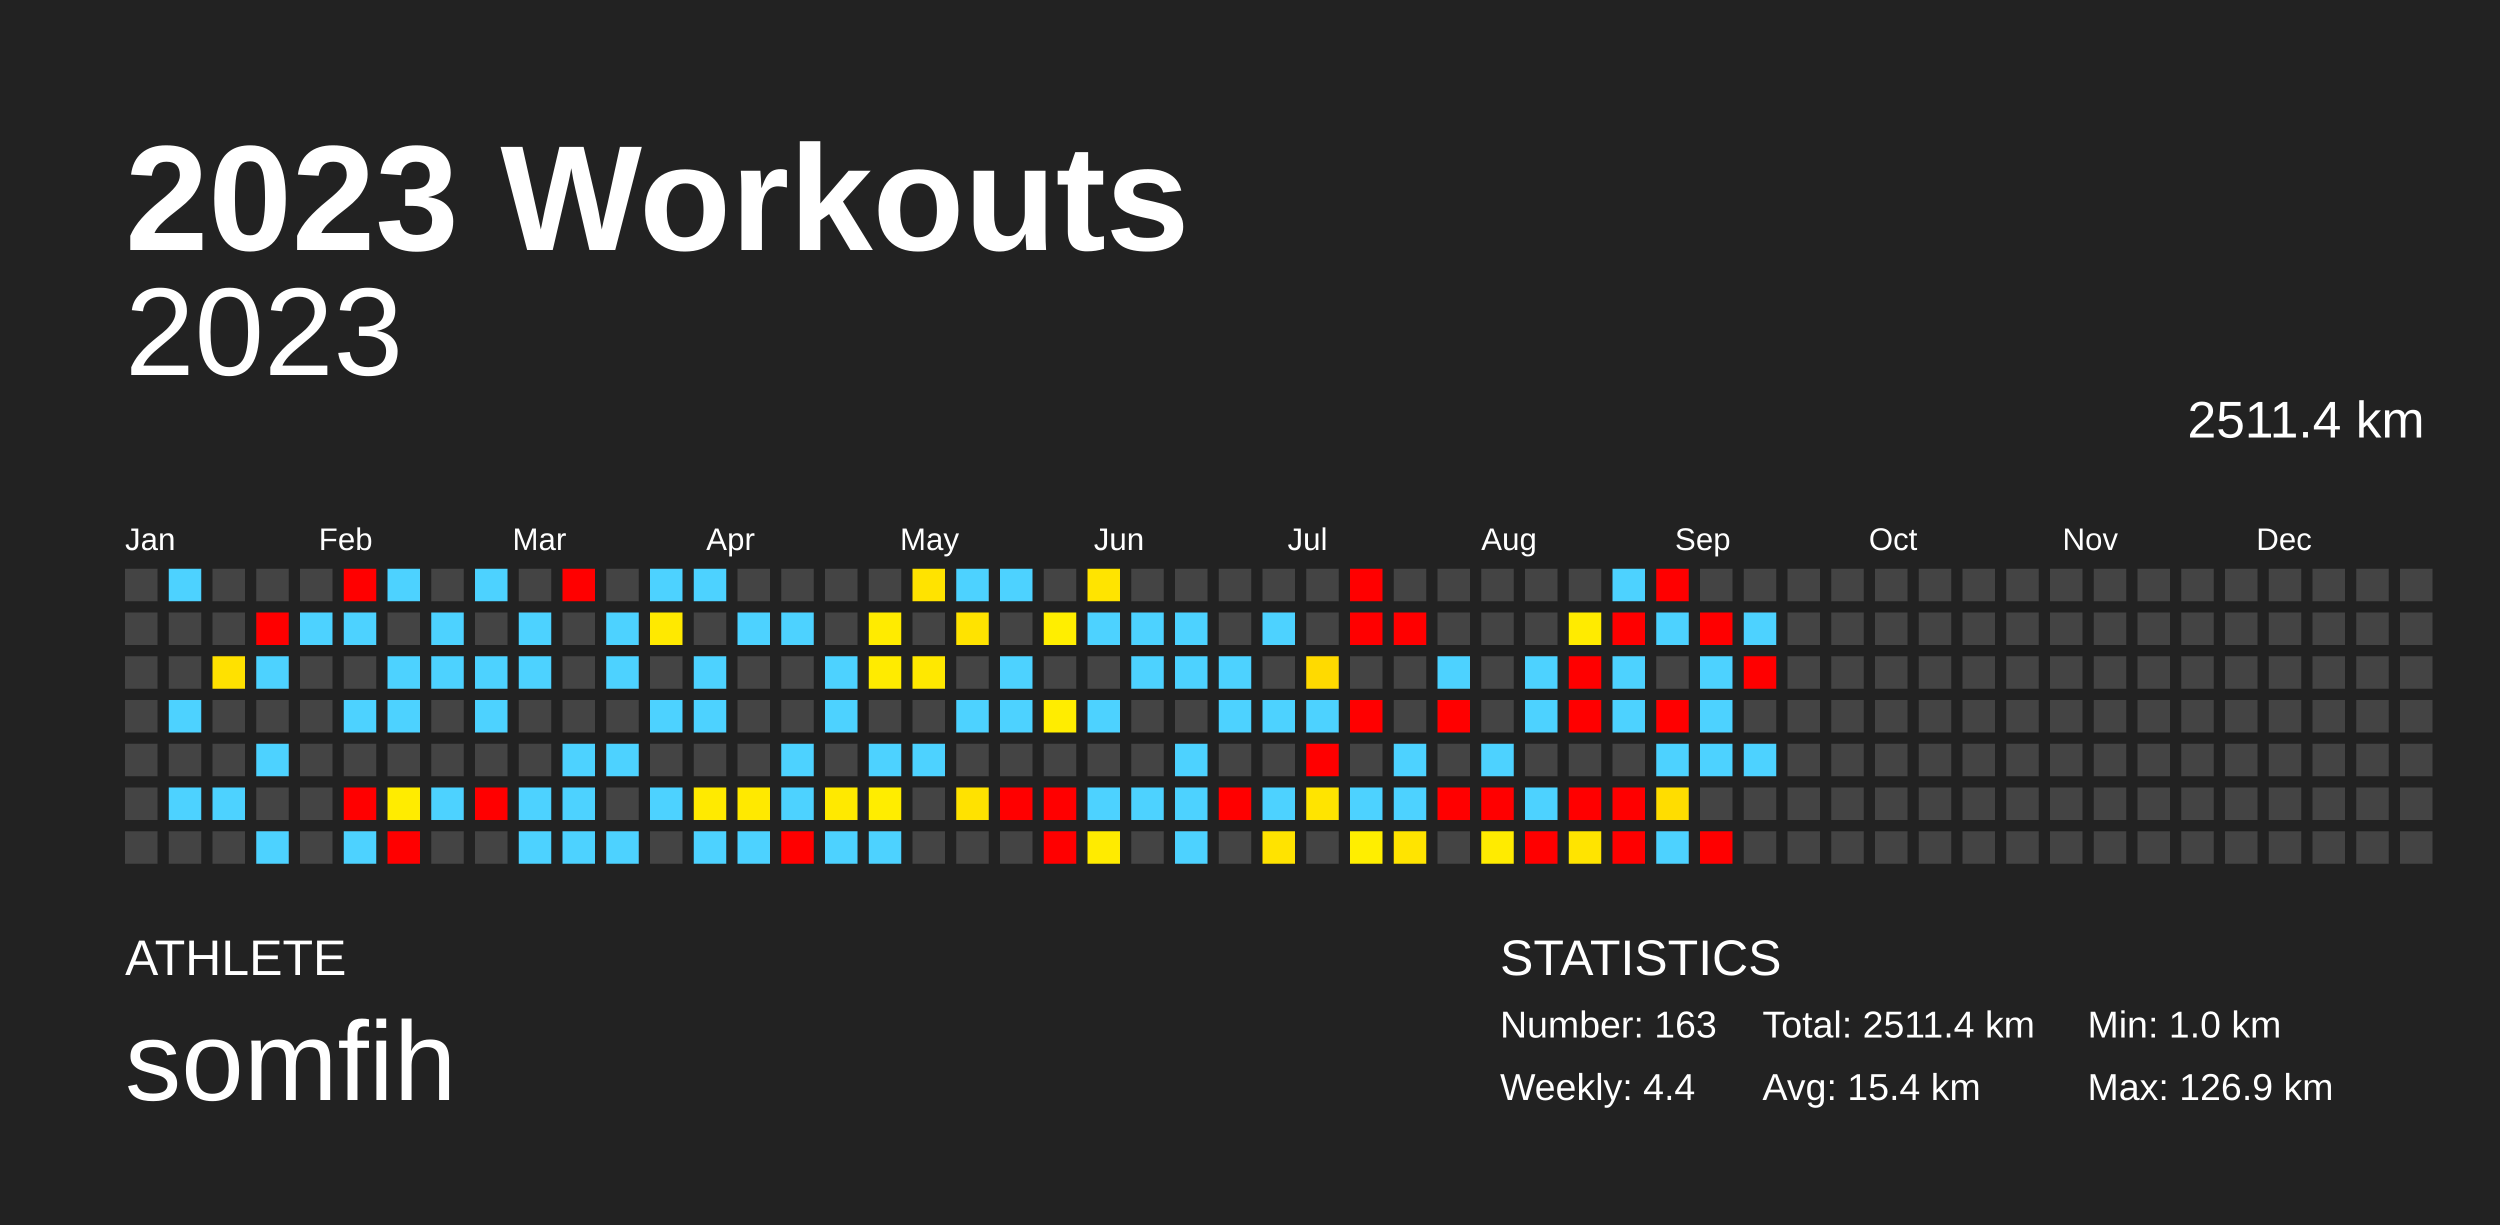
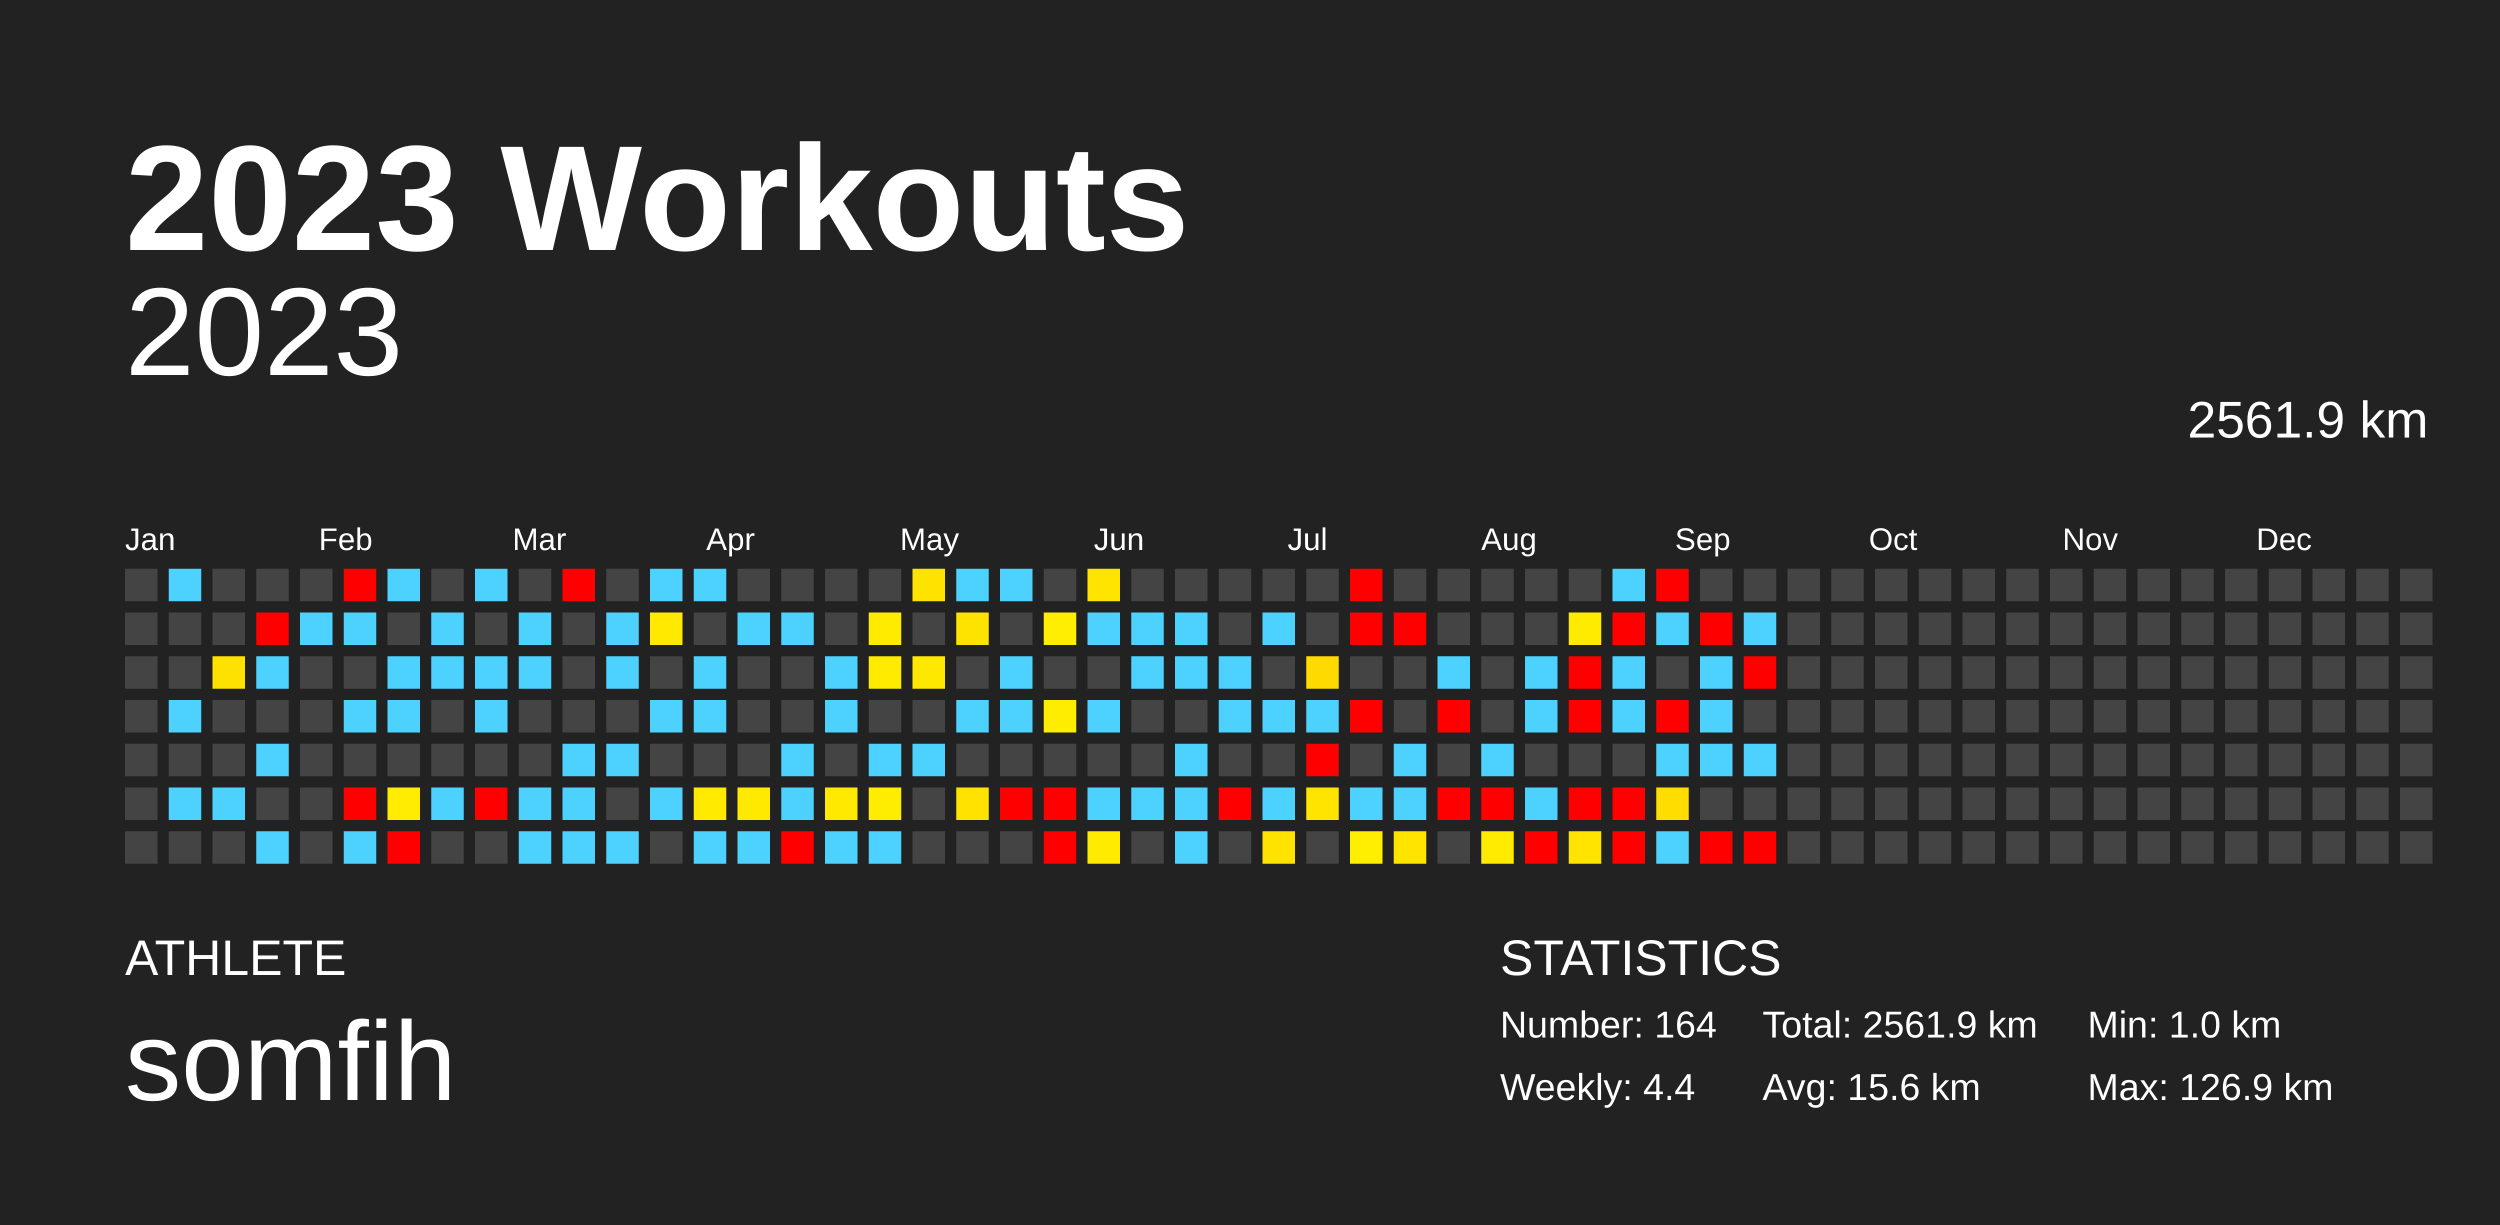
<svg xmlns="http://www.w3.org/2000/svg" baseProfile="full" height="98mm" version="1.1" viewBox="0,0,200,98" width="200mm">
  <defs />
  <rect fill="#222222" height="98" width="200" x="0" y="0" />
  <text fill="#FFFFFF" style="font-size:12px; font-family:Arial; font-weight:bold;" x="10" y="20">2023 Workouts</text>
  <text fill="#FFFFFF" style="font-size:4px; font-family:Arial" x="10" y="78">ATHLETE</text>
  <text fill="#FFFFFF" style="font-size:9px; font-family:Arial" x="10" y="88">somfih</text>
  <text fill="#FFFFFF" style="font-size:4px; font-family:Arial" x="120" y="78">STATISTICS</text>
-   <text fill="#FFFFFF" style="font-size:3px; font-family:Arial" x="120" y="83">Number: 163</text>
+   <text fill="#FFFFFF" style="font-size:3px; font-family:Arial" x="120" y="83">Number: 164</text>
  <text fill="#FFFFFF" style="font-size:3px; font-family:Arial" x="120" y="88">Weekly: 4.4</text>
-   <text fill="#FFFFFF" style="font-size:3px; font-family:Arial" x="141" y="83">Total: 2511.4 km</text>
-   <text fill="#FFFFFF" style="font-size:3px; font-family:Arial" x="141" y="88">Avg: 15.4 km</text>
+   <text fill="#FFFFFF" style="font-size:3px; font-family:Arial" x="141" y="83">Total: 2561.9 km</text>
+   <text fill="#FFFFFF" style="font-size:3px; font-family:Arial" x="141" y="88">Avg: 15.6 km</text>
  <text fill="#FFFFFF" style="font-size:3px; font-family:Arial" x="167" y="83">Min: 1.0 km</text>
  <text fill="#FFFFFF" style="font-size:3px; font-family:Arial" x="167" y="88">Max: 126.9 km</text>
  <text alignment-baseline="hanging" fill="#FFFFFF" style="font-size:10.0px; font-family:Arial;" x="10" y="30">2023</text>
-   <text alignment-baseline="hanging" fill="#FFFFFF" style="font-size:4.125px; font-family:Arial;" x="175" y="35">2511.4 km</text>
+   <text alignment-baseline="hanging" fill="#FFFFFF" style="font-size:4.125px; font-family:Arial;" x="175" y="35">2561.9 km</text>
  <text fill="#FFFFFF" style="font-size:2.5px; font-family:Arial" x="10.0" y="44">Jan</text>
  <text fill="#FFFFFF" style="font-size:2.5px; font-family:Arial" x="25.5" y="44">Feb</text>
  <text fill="#FFFFFF" style="font-size:2.5px; font-family:Arial" x="41.0" y="44">Mar</text>
  <text fill="#FFFFFF" style="font-size:2.5px; font-family:Arial" x="56.5" y="44">Apr</text>
  <text fill="#FFFFFF" style="font-size:2.5px; font-family:Arial" x="72.0" y="44">May</text>
  <text fill="#FFFFFF" style="font-size:2.5px; font-family:Arial" x="87.5" y="44">Jun</text>
  <text fill="#FFFFFF" style="font-size:2.5px; font-family:Arial" x="103.0" y="44">Jul</text>
  <text fill="#FFFFFF" style="font-size:2.5px; font-family:Arial" x="118.5" y="44">Aug</text>
  <text fill="#FFFFFF" style="font-size:2.5px; font-family:Arial" x="134.0" y="44">Sep</text>
  <text fill="#FFFFFF" style="font-size:2.5px; font-family:Arial" x="149.5" y="44">Oct</text>
  <text fill="#FFFFFF" style="font-size:2.5px; font-family:Arial" x="165.0" y="44">Nov</text>
  <text fill="#FFFFFF" style="font-size:2.5px; font-family:Arial" x="180.5" y="44">Dec</text>
  <rect fill="#444444" height="2.6" width="2.6" x="10.0" y="45.5" />
  <rect fill="#444444" height="2.6" width="2.6" x="10.0" y="49.0" />
  <rect fill="#444444" height="2.6" width="2.6" x="10.0" y="52.5" />
  <rect fill="#444444" height="2.6" width="2.6" x="10.0" y="56.0" />
  <rect fill="#444444" height="2.6" width="2.6" x="10.0" y="59.5" />
  <rect fill="#444444" height="2.6" width="2.6" x="10.0" y="63.0" />
  <rect fill="#444444" height="2.6" width="2.6" x="10.0" y="66.5" />
  <rect fill="#4dd2ff" height="2.6" width="2.6" x="13.5" y="45.5" />
  <rect fill="#444444" height="2.6" width="2.6" x="13.5" y="49.0" />
  <rect fill="#444444" height="2.6" width="2.6" x="13.5" y="52.5" />
  <rect fill="#4dd2ff" height="2.6" width="2.6" x="13.5" y="56.0" />
  <rect fill="#444444" height="2.6" width="2.6" x="13.5" y="59.5" />
  <rect fill="#4dd2ff" height="2.6" width="2.6" x="13.5" y="63.0" />
  <rect fill="#444444" height="2.6" width="2.6" x="13.5" y="66.5" />
  <rect fill="#444444" height="2.6" width="2.6" x="17.0" y="45.5" />
  <rect fill="#444444" height="2.6" width="2.6" x="17.0" y="49.0" />
  <rect fill="#ffe100" height="2.6" width="2.6" x="17.0" y="52.5" />
  <rect fill="#444444" height="2.6" width="2.6" x="17.0" y="56.0" />
  <rect fill="#444444" height="2.6" width="2.6" x="17.0" y="59.5" />
  <rect fill="#4dd2ff" height="2.6" width="2.6" x="17.0" y="63.0" />
  <rect fill="#444444" height="2.6" width="2.6" x="17.0" y="66.5" />
  <rect fill="#444444" height="2.6" width="2.6" x="20.5" y="45.5" />
  <rect fill="red" height="2.6" width="2.6" x="20.5" y="49.0" />
  <rect fill="#4dd2ff" height="2.6" width="2.6" x="20.5" y="52.5" />
  <rect fill="#444444" height="2.6" width="2.6" x="20.5" y="56.0" />
  <rect fill="#4dd2ff" height="2.6" width="2.6" x="20.5" y="59.5" />
  <rect fill="#444444" height="2.6" width="2.6" x="20.5" y="63.0" />
  <rect fill="#4dd2ff" height="2.6" width="2.6" x="20.5" y="66.5" />
  <rect fill="#444444" height="2.6" width="2.6" x="24.0" y="45.5" />
  <rect fill="#4dd2ff" height="2.6" width="2.6" x="24.0" y="49.0" />
  <rect fill="#444444" height="2.6" width="2.6" x="24.0" y="52.5" />
  <rect fill="#444444" height="2.6" width="2.6" x="24.0" y="56.0" />
  <rect fill="#444444" height="2.6" width="2.6" x="24.0" y="59.5" />
  <rect fill="#444444" height="2.6" width="2.6" x="24.0" y="63.0" />
  <rect fill="#444444" height="2.6" width="2.6" x="24.0" y="66.5" />
  <rect fill="red" height="2.6" width="2.6" x="27.5" y="45.5" />
  <rect fill="#4dd2ff" height="2.6" width="2.6" x="27.5" y="49.0" />
  <rect fill="#444444" height="2.6" width="2.6" x="27.5" y="52.5" />
  <rect fill="#4dd2ff" height="2.6" width="2.6" x="27.5" y="56.0" />
  <rect fill="#444444" height="2.6" width="2.6" x="27.5" y="59.5" />
  <rect fill="red" height="2.6" width="2.6" x="27.5" y="63.0" />
  <rect fill="#4dd2ff" height="2.6" width="2.6" x="27.5" y="66.5" />
  <rect fill="#4dd2ff" height="2.6" width="2.6" x="31.0" y="45.5" />
  <rect fill="#444444" height="2.6" width="2.6" x="31.0" y="49.0" />
  <rect fill="#4dd2ff" height="2.6" width="2.6" x="31.0" y="52.5" />
  <rect fill="#4dd2ff" height="2.6" width="2.6" x="31.0" y="56.0" />
  <rect fill="#444444" height="2.6" width="2.6" x="31.0" y="59.5" />
  <rect fill="#ffec00" height="2.6" width="2.6" x="31.0" y="63.0" />
  <rect fill="red" height="2.6" width="2.6" x="31.0" y="66.5" />
  <rect fill="#444444" height="2.6" width="2.6" x="34.5" y="45.5" />
  <rect fill="#4dd2ff" height="2.6" width="2.6" x="34.5" y="49.0" />
  <rect fill="#4dd2ff" height="2.6" width="2.6" x="34.5" y="52.5" />
  <rect fill="#444444" height="2.6" width="2.6" x="34.5" y="56.0" />
  <rect fill="#444444" height="2.6" width="2.6" x="34.5" y="59.5" />
  <rect fill="#4dd2ff" height="2.6" width="2.6" x="34.5" y="63.0" />
  <rect fill="#444444" height="2.6" width="2.6" x="34.5" y="66.5" />
  <rect fill="#4dd2ff" height="2.6" width="2.6" x="38.0" y="45.5" />
  <rect fill="#444444" height="2.6" width="2.6" x="38.0" y="49.0" />
  <rect fill="#4dd2ff" height="2.6" width="2.6" x="38.0" y="52.5" />
  <rect fill="#4dd2ff" height="2.6" width="2.6" x="38.0" y="56.0" />
  <rect fill="#444444" height="2.6" width="2.6" x="38.0" y="59.5" />
  <rect fill="red" height="2.6" width="2.6" x="38.0" y="63.0" />
  <rect fill="#444444" height="2.6" width="2.6" x="38.0" y="66.5" />
  <rect fill="#444444" height="2.6" width="2.6" x="41.5" y="45.5" />
  <rect fill="#4dd2ff" height="2.6" width="2.6" x="41.5" y="49.0" />
  <rect fill="#4dd2ff" height="2.6" width="2.6" x="41.5" y="52.5" />
  <rect fill="#444444" height="2.6" width="2.6" x="41.5" y="56.0" />
  <rect fill="#444444" height="2.6" width="2.6" x="41.5" y="59.5" />
  <rect fill="#4dd2ff" height="2.6" width="2.6" x="41.5" y="63.0" />
  <rect fill="#4dd2ff" height="2.6" width="2.6" x="41.5" y="66.5" />
  <rect fill="red" height="2.6" width="2.6" x="45.0" y="45.5" />
  <rect fill="#444444" height="2.6" width="2.6" x="45.0" y="49.0" />
  <rect fill="#444444" height="2.6" width="2.6" x="45.0" y="52.5" />
  <rect fill="#444444" height="2.6" width="2.6" x="45.0" y="56.0" />
  <rect fill="#4dd2ff" height="2.6" width="2.6" x="45.0" y="59.5" />
  <rect fill="#4dd2ff" height="2.6" width="2.6" x="45.0" y="63.0" />
  <rect fill="#4dd2ff" height="2.6" width="2.6" x="45.0" y="66.5" />
  <rect fill="#444444" height="2.6" width="2.6" x="48.5" y="45.5" />
  <rect fill="#4dd2ff" height="2.6" width="2.6" x="48.5" y="49.0" />
  <rect fill="#4dd2ff" height="2.6" width="2.6" x="48.5" y="52.5" />
  <rect fill="#444444" height="2.6" width="2.6" x="48.5" y="56.0" />
  <rect fill="#4dd2ff" height="2.6" width="2.6" x="48.5" y="59.5" />
  <rect fill="#444444" height="2.6" width="2.6" x="48.5" y="63.0" />
  <rect fill="#4dd2ff" height="2.6" width="2.6" x="48.5" y="66.5" />
  <rect fill="#4dd2ff" height="2.6" width="2.6" x="52.0" y="45.5" />
  <rect fill="#ffe900" height="2.6" width="2.6" x="52.0" y="49.0" />
  <rect fill="#444444" height="2.6" width="2.6" x="52.0" y="52.5" />
  <rect fill="#4dd2ff" height="2.6" width="2.6" x="52.0" y="56.0" />
  <rect fill="#444444" height="2.6" width="2.6" x="52.0" y="59.5" />
  <rect fill="#4dd2ff" height="2.6" width="2.6" x="52.0" y="63.0" />
  <rect fill="#444444" height="2.6" width="2.6" x="52.0" y="66.5" />
  <rect fill="#4dd2ff" height="2.6" width="2.6" x="55.5" y="45.5" />
  <rect fill="#444444" height="2.6" width="2.6" x="55.5" y="49.0" />
  <rect fill="#4dd2ff" height="2.6" width="2.6" x="55.5" y="52.5" />
  <rect fill="#4dd2ff" height="2.6" width="2.6" x="55.5" y="56.0" />
  <rect fill="#444444" height="2.6" width="2.6" x="55.5" y="59.5" />
  <rect fill="#ffea00" height="2.6" width="2.6" x="55.5" y="63.0" />
  <rect fill="#4dd2ff" height="2.6" width="2.6" x="55.5" y="66.5" />
  <rect fill="#444444" height="2.6" width="2.6" x="59.0" y="45.5" />
  <rect fill="#4dd2ff" height="2.6" width="2.6" x="59.0" y="49.0" />
  <rect fill="#444444" height="2.6" width="2.6" x="59.0" y="52.5" />
  <rect fill="#444444" height="2.6" width="2.6" x="59.0" y="56.0" />
  <rect fill="#444444" height="2.6" width="2.6" x="59.0" y="59.5" />
  <rect fill="#ffe900" height="2.6" width="2.6" x="59.0" y="63.0" />
  <rect fill="#4dd2ff" height="2.6" width="2.6" x="59.0" y="66.5" />
  <rect fill="#444444" height="2.6" width="2.6" x="62.5" y="45.5" />
  <rect fill="#4dd2ff" height="2.6" width="2.6" x="62.5" y="49.0" />
  <rect fill="#444444" height="2.6" width="2.6" x="62.5" y="52.5" />
  <rect fill="#444444" height="2.6" width="2.6" x="62.5" y="56.0" />
  <rect fill="#4dd2ff" height="2.6" width="2.6" x="62.5" y="59.5" />
  <rect fill="#4dd2ff" height="2.6" width="2.6" x="62.5" y="63.0" />
  <rect fill="red" height="2.6" width="2.6" x="62.5" y="66.5" />
  <rect fill="#444444" height="2.6" width="2.6" x="66.0" y="45.5" />
  <rect fill="#444444" height="2.6" width="2.6" x="66.0" y="49.0" />
  <rect fill="#4dd2ff" height="2.6" width="2.6" x="66.0" y="52.5" />
  <rect fill="#4dd2ff" height="2.6" width="2.6" x="66.0" y="56.0" />
  <rect fill="#444444" height="2.6" width="2.6" x="66.0" y="59.5" />
  <rect fill="#ffe900" height="2.6" width="2.6" x="66.0" y="63.0" />
  <rect fill="#4dd2ff" height="2.6" width="2.6" x="66.0" y="66.5" />
  <rect fill="#444444" height="2.6" width="2.6" x="69.5" y="45.5" />
  <rect fill="#ffeb00" height="2.6" width="2.6" x="69.5" y="49.0" />
  <rect fill="#ffeb00" height="2.6" width="2.6" x="69.5" y="52.5" />
  <rect fill="#444444" height="2.6" width="2.6" x="69.5" y="56.0" />
  <rect fill="#4dd2ff" height="2.6" width="2.6" x="69.5" y="59.5" />
  <rect fill="#ffed00" height="2.6" width="2.6" x="69.5" y="63.0" />
  <rect fill="#4dd2ff" height="2.6" width="2.6" x="69.5" y="66.5" />
  <rect fill="#ffe300" height="2.6" width="2.6" x="73.0" y="45.5" />
  <rect fill="#444444" height="2.6" width="2.6" x="73.0" y="49.0" />
  <rect fill="#ffe800" height="2.6" width="2.6" x="73.0" y="52.5" />
  <rect fill="#444444" height="2.6" width="2.6" x="73.0" y="56.0" />
  <rect fill="#4dd2ff" height="2.6" width="2.6" x="73.0" y="59.5" />
  <rect fill="#444444" height="2.6" width="2.6" x="73.0" y="63.0" />
  <rect fill="#444444" height="2.6" width="2.6" x="73.0" y="66.5" />
  <rect fill="#4dd2ff" height="2.6" width="2.6" x="76.5" y="45.5" />
  <rect fill="#ffe300" height="2.6" width="2.6" x="76.5" y="49.0" />
  <rect fill="#444444" height="2.6" width="2.6" x="76.5" y="52.5" />
  <rect fill="#4dd2ff" height="2.6" width="2.6" x="76.5" y="56.0" />
  <rect fill="#444444" height="2.6" width="2.6" x="76.5" y="59.5" />
  <rect fill="#ffe200" height="2.6" width="2.6" x="76.5" y="63.0" />
  <rect fill="#444444" height="2.6" width="2.6" x="76.5" y="66.5" />
  <rect fill="#4dd2ff" height="2.6" width="2.6" x="80.0" y="45.5" />
  <rect fill="#444444" height="2.6" width="2.6" x="80.0" y="49.0" />
  <rect fill="#4dd2ff" height="2.6" width="2.6" x="80.0" y="52.5" />
  <rect fill="#4dd2ff" height="2.6" width="2.6" x="80.0" y="56.0" />
  <rect fill="#444444" height="2.6" width="2.6" x="80.0" y="59.5" />
  <rect fill="red" height="2.6" width="2.6" x="80.0" y="63.0" />
  <rect fill="#444444" height="2.6" width="2.6" x="80.0" y="66.5" />
  <rect fill="#444444" height="2.6" width="2.6" x="83.5" y="45.5" />
  <rect fill="#ffee00" height="2.6" width="2.6" x="83.5" y="49.0" />
  <rect fill="#444444" height="2.6" width="2.6" x="83.5" y="52.5" />
  <rect fill="#ffed00" height="2.6" width="2.6" x="83.5" y="56.0" />
  <rect fill="#444444" height="2.6" width="2.6" x="83.5" y="59.5" />
  <rect fill="red" height="2.6" width="2.6" x="83.5" y="63.0" />
  <rect fill="red" height="2.6" width="2.6" x="83.5" y="66.5" />
  <rect fill="#ffe400" height="2.6" width="2.6" x="87.0" y="45.5" />
  <rect fill="#4dd2ff" height="2.6" width="2.6" x="87.0" y="49.0" />
  <rect fill="#444444" height="2.6" width="2.6" x="87.0" y="52.5" />
  <rect fill="#4dd2ff" height="2.6" width="2.6" x="87.0" y="56.0" />
  <rect fill="#444444" height="2.6" width="2.6" x="87.0" y="59.5" />
  <rect fill="#4dd2ff" height="2.6" width="2.6" x="87.0" y="63.0" />
  <rect fill="#ffeb00" height="2.6" width="2.6" x="87.0" y="66.5" />
  <rect fill="#444444" height="2.6" width="2.6" x="90.5" y="45.5" />
  <rect fill="#4dd2ff" height="2.6" width="2.6" x="90.5" y="49.0" />
  <rect fill="#4dd2ff" height="2.6" width="2.6" x="90.5" y="52.5" />
  <rect fill="#444444" height="2.6" width="2.6" x="90.5" y="56.0" />
  <rect fill="#444444" height="2.6" width="2.6" x="90.5" y="59.5" />
  <rect fill="#4dd2ff" height="2.6" width="2.6" x="90.5" y="63.0" />
  <rect fill="#444444" height="2.6" width="2.6" x="90.5" y="66.5" />
  <rect fill="#444444" height="2.6" width="2.6" x="94.0" y="45.5" />
  <rect fill="#4dd2ff" height="2.6" width="2.6" x="94.0" y="49.0" />
  <rect fill="#4dd2ff" height="2.6" width="2.6" x="94.0" y="52.5" />
  <rect fill="#444444" height="2.6" width="2.6" x="94.0" y="56.0" />
  <rect fill="#4dd2ff" height="2.6" width="2.6" x="94.0" y="59.5" />
  <rect fill="#4dd2ff" height="2.6" width="2.6" x="94.0" y="63.0" />
  <rect fill="#4dd2ff" height="2.6" width="2.6" x="94.0" y="66.5" />
  <rect fill="#444444" height="2.6" width="2.6" x="97.5" y="45.5" />
  <rect fill="#444444" height="2.6" width="2.6" x="97.5" y="49.0" />
  <rect fill="#4dd2ff" height="2.6" width="2.6" x="97.5" y="52.5" />
  <rect fill="#4dd2ff" height="2.6" width="2.6" x="97.5" y="56.0" />
  <rect fill="#444444" height="2.6" width="2.6" x="97.5" y="59.5" />
  <rect fill="red" height="2.6" width="2.6" x="97.5" y="63.0" />
  <rect fill="#444444" height="2.6" width="2.6" x="97.5" y="66.5" />
  <rect fill="#444444" height="2.6" width="2.6" x="101.0" y="45.5" />
  <rect fill="#4dd2ff" height="2.6" width="2.6" x="101.0" y="49.0" />
  <rect fill="#444444" height="2.6" width="2.6" x="101.0" y="52.5" />
  <rect fill="#4dd2ff" height="2.6" width="2.6" x="101.0" y="56.0" />
  <rect fill="#444444" height="2.6" width="2.6" x="101.0" y="59.5" />
  <rect fill="#4dd2ff" height="2.6" width="2.6" x="101.0" y="63.0" />
  <rect fill="#ffe300" height="2.6" width="2.6" x="101.0" y="66.5" />
  <rect fill="#444444" height="2.6" width="2.6" x="104.5" y="45.5" />
  <rect fill="#444444" height="2.6" width="2.6" x="104.5" y="49.0" />
  <rect fill="#ffda00" height="2.6" width="2.6" x="104.5" y="52.5" />
  <rect fill="#4dd2ff" height="2.6" width="2.6" x="104.5" y="56.0" />
  <rect fill="red" height="2.6" width="2.6" x="104.5" y="59.5" />
  <rect fill="#ffe400" height="2.6" width="2.6" x="104.5" y="63.0" />
  <rect fill="#444444" height="2.6" width="2.6" x="104.5" y="66.5" />
  <rect fill="red" height="2.6" width="2.6" x="108.0" y="45.5" />
  <rect fill="red" height="2.6" width="2.6" x="108.0" y="49.0" />
  <rect fill="#444444" height="2.6" width="2.6" x="108.0" y="52.5" />
  <rect fill="red" height="2.6" width="2.6" x="108.0" y="56.0" />
  <rect fill="#444444" height="2.6" width="2.6" x="108.0" y="59.5" />
  <rect fill="#4dd2ff" height="2.6" width="2.6" x="108.0" y="63.0" />
  <rect fill="#ffee00" height="2.6" width="2.6" x="108.0" y="66.5" />
  <rect fill="#444444" height="2.6" width="2.6" x="111.5" y="45.5" />
  <rect fill="red" height="2.6" width="2.6" x="111.5" y="49.0" />
  <rect fill="#444444" height="2.6" width="2.6" x="111.5" y="52.5" />
  <rect fill="#444444" height="2.6" width="2.6" x="111.5" y="56.0" />
  <rect fill="#4dd2ff" height="2.6" width="2.6" x="111.5" y="59.5" />
  <rect fill="#4dd2ff" height="2.6" width="2.6" x="111.5" y="63.0" />
  <rect fill="#ffe400" height="2.6" width="2.6" x="111.5" y="66.5" />
  <rect fill="#444444" height="2.6" width="2.6" x="115.0" y="45.5" />
  <rect fill="#444444" height="2.6" width="2.6" x="115.0" y="49.0" />
  <rect fill="#4dd2ff" height="2.6" width="2.6" x="115.0" y="52.5" />
  <rect fill="red" height="2.6" width="2.6" x="115.0" y="56.0" />
  <rect fill="#444444" height="2.6" width="2.6" x="115.0" y="59.5" />
  <rect fill="red" height="2.6" width="2.6" x="115.0" y="63.0" />
  <rect fill="#444444" height="2.6" width="2.6" x="115.0" y="66.5" />
  <rect fill="#444444" height="2.6" width="2.6" x="118.5" y="45.5" />
  <rect fill="#444444" height="2.6" width="2.6" x="118.5" y="49.0" />
  <rect fill="#444444" height="2.6" width="2.6" x="118.5" y="52.5" />
  <rect fill="#444444" height="2.6" width="2.6" x="118.5" y="56.0" />
  <rect fill="#4dd2ff" height="2.6" width="2.6" x="118.5" y="59.5" />
  <rect fill="red" height="2.6" width="2.6" x="118.5" y="63.0" />
  <rect fill="#ffeb00" height="2.6" width="2.6" x="118.5" y="66.5" />
  <rect fill="#444444" height="2.6" width="2.6" x="122.0" y="45.5" />
  <rect fill="#444444" height="2.6" width="2.6" x="122.0" y="49.0" />
  <rect fill="#4dd2ff" height="2.6" width="2.6" x="122.0" y="52.5" />
  <rect fill="#4dd2ff" height="2.6" width="2.6" x="122.0" y="56.0" />
  <rect fill="#444444" height="2.6" width="2.6" x="122.0" y="59.5" />
  <rect fill="#4dd2ff" height="2.6" width="2.6" x="122.0" y="63.0" />
  <rect fill="red" height="2.6" width="2.6" x="122.0" y="66.5" />
  <rect fill="#444444" height="2.6" width="2.6" x="125.5" y="45.5" />
  <rect fill="#ffeb00" height="2.6" width="2.6" x="125.5" y="49.0" />
  <rect fill="red" height="2.6" width="2.6" x="125.5" y="52.5" />
  <rect fill="red" height="2.6" width="2.6" x="125.5" y="56.0" />
  <rect fill="#444444" height="2.6" width="2.6" x="125.5" y="59.5" />
  <rect fill="red" height="2.6" width="2.6" x="125.5" y="63.0" />
  <rect fill="#ffe400" height="2.6" width="2.6" x="125.5" y="66.5" />
  <rect fill="#4dd2ff" height="2.6" width="2.6" x="129.0" y="45.5" />
  <rect fill="red" height="2.6" width="2.6" x="129.0" y="49.0" />
  <rect fill="#4dd2ff" height="2.6" width="2.6" x="129.0" y="52.5" />
  <rect fill="#4dd2ff" height="2.6" width="2.6" x="129.0" y="56.0" />
  <rect fill="#444444" height="2.6" width="2.6" x="129.0" y="59.5" />
  <rect fill="red" height="2.6" width="2.6" x="129.0" y="63.0" />
  <rect fill="red" height="2.6" width="2.6" x="129.0" y="66.5" />
  <rect fill="red" height="2.6" width="2.6" x="132.5" y="45.5" />
  <rect fill="#4dd2ff" height="2.6" width="2.6" x="132.5" y="49.0" />
  <rect fill="#444444" height="2.6" width="2.6" x="132.5" y="52.5" />
  <rect fill="red" height="2.6" width="2.6" x="132.5" y="56.0" />
  <rect fill="#4dd2ff" height="2.6" width="2.6" x="132.5" y="59.5" />
  <rect fill="#ffdd00" height="2.6" width="2.6" x="132.5" y="63.0" />
  <rect fill="#4dd2ff" height="2.6" width="2.6" x="132.5" y="66.5" />
  <rect fill="#444444" height="2.6" width="2.6" x="136.0" y="45.5" />
  <rect fill="red" height="2.6" width="2.6" x="136.0" y="49.0" />
  <rect fill="#4dd2ff" height="2.6" width="2.6" x="136.0" y="52.5" />
  <rect fill="#4dd2ff" height="2.6" width="2.6" x="136.0" y="56.0" />
  <rect fill="#4dd2ff" height="2.6" width="2.6" x="136.0" y="59.5" />
  <rect fill="#444444" height="2.6" width="2.6" x="136.0" y="63.0" />
  <rect fill="red" height="2.6" width="2.6" x="136.0" y="66.5" />
  <rect fill="#444444" height="2.6" width="2.6" x="139.5" y="45.5" />
  <rect fill="#4dd2ff" height="2.6" width="2.6" x="139.5" y="49.0" />
  <rect fill="red" height="2.6" width="2.6" x="139.5" y="52.5" />
  <rect fill="#444444" height="2.6" width="2.6" x="139.5" y="56.0" />
  <rect fill="#4dd2ff" height="2.6" width="2.6" x="139.5" y="59.5" />
  <rect fill="#444444" height="2.6" width="2.6" x="139.5" y="63.0" />
-   <rect fill="#444444" height="2.6" width="2.6" x="139.5" y="66.5" />
+   <rect fill="red" height="2.6" width="2.6" x="139.5" y="66.5" />
  <rect fill="#444444" height="2.6" width="2.6" x="143.0" y="45.5" />
  <rect fill="#444444" height="2.6" width="2.6" x="143.0" y="49.0" />
  <rect fill="#444444" height="2.6" width="2.6" x="143.0" y="52.5" />
  <rect fill="#444444" height="2.6" width="2.6" x="143.0" y="56.0" />
  <rect fill="#444444" height="2.6" width="2.6" x="143.0" y="59.5" />
  <rect fill="#444444" height="2.6" width="2.6" x="143.0" y="63.0" />
  <rect fill="#444444" height="2.6" width="2.6" x="143.0" y="66.5" />
  <rect fill="#444444" height="2.6" width="2.6" x="146.5" y="45.5" />
  <rect fill="#444444" height="2.6" width="2.6" x="146.5" y="49.0" />
  <rect fill="#444444" height="2.6" width="2.6" x="146.5" y="52.5" />
  <rect fill="#444444" height="2.6" width="2.6" x="146.5" y="56.0" />
  <rect fill="#444444" height="2.6" width="2.6" x="146.5" y="59.5" />
  <rect fill="#444444" height="2.6" width="2.6" x="146.5" y="63.0" />
  <rect fill="#444444" height="2.6" width="2.6" x="146.5" y="66.5" />
  <rect fill="#444444" height="2.6" width="2.6" x="150.0" y="45.5" />
  <rect fill="#444444" height="2.6" width="2.6" x="150.0" y="49.0" />
  <rect fill="#444444" height="2.6" width="2.6" x="150.0" y="52.5" />
  <rect fill="#444444" height="2.6" width="2.6" x="150.0" y="56.0" />
  <rect fill="#444444" height="2.6" width="2.6" x="150.0" y="59.5" />
  <rect fill="#444444" height="2.6" width="2.6" x="150.0" y="63.0" />
  <rect fill="#444444" height="2.6" width="2.6" x="150.0" y="66.5" />
  <rect fill="#444444" height="2.6" width="2.6" x="153.5" y="45.5" />
  <rect fill="#444444" height="2.6" width="2.6" x="153.5" y="49.0" />
  <rect fill="#444444" height="2.6" width="2.6" x="153.5" y="52.5" />
  <rect fill="#444444" height="2.6" width="2.6" x="153.5" y="56.0" />
  <rect fill="#444444" height="2.6" width="2.6" x="153.5" y="59.5" />
  <rect fill="#444444" height="2.6" width="2.6" x="153.5" y="63.0" />
  <rect fill="#444444" height="2.6" width="2.6" x="153.5" y="66.5" />
  <rect fill="#444444" height="2.6" width="2.6" x="157.0" y="45.5" />
  <rect fill="#444444" height="2.6" width="2.6" x="157.0" y="49.0" />
  <rect fill="#444444" height="2.6" width="2.6" x="157.0" y="52.5" />
  <rect fill="#444444" height="2.6" width="2.6" x="157.0" y="56.0" />
  <rect fill="#444444" height="2.6" width="2.6" x="157.0" y="59.5" />
  <rect fill="#444444" height="2.6" width="2.6" x="157.0" y="63.0" />
  <rect fill="#444444" height="2.6" width="2.6" x="157.0" y="66.5" />
  <rect fill="#444444" height="2.6" width="2.6" x="160.5" y="45.5" />
  <rect fill="#444444" height="2.6" width="2.6" x="160.5" y="49.0" />
  <rect fill="#444444" height="2.6" width="2.6" x="160.5" y="52.5" />
  <rect fill="#444444" height="2.6" width="2.6" x="160.5" y="56.0" />
  <rect fill="#444444" height="2.6" width="2.6" x="160.5" y="59.5" />
  <rect fill="#444444" height="2.6" width="2.6" x="160.5" y="63.0" />
  <rect fill="#444444" height="2.6" width="2.6" x="160.5" y="66.5" />
  <rect fill="#444444" height="2.6" width="2.6" x="164.0" y="45.5" />
  <rect fill="#444444" height="2.6" width="2.6" x="164.0" y="49.0" />
  <rect fill="#444444" height="2.6" width="2.6" x="164.0" y="52.5" />
  <rect fill="#444444" height="2.6" width="2.6" x="164.0" y="56.0" />
  <rect fill="#444444" height="2.6" width="2.6" x="164.0" y="59.5" />
  <rect fill="#444444" height="2.6" width="2.6" x="164.0" y="63.0" />
  <rect fill="#444444" height="2.6" width="2.6" x="164.0" y="66.5" />
  <rect fill="#444444" height="2.6" width="2.6" x="167.5" y="45.5" />
  <rect fill="#444444" height="2.6" width="2.6" x="167.5" y="49.0" />
  <rect fill="#444444" height="2.6" width="2.6" x="167.5" y="52.5" />
  <rect fill="#444444" height="2.6" width="2.6" x="167.5" y="56.0" />
  <rect fill="#444444" height="2.6" width="2.6" x="167.5" y="59.5" />
  <rect fill="#444444" height="2.6" width="2.6" x="167.5" y="63.0" />
  <rect fill="#444444" height="2.6" width="2.6" x="167.5" y="66.5" />
  <rect fill="#444444" height="2.6" width="2.6" x="171.0" y="45.5" />
  <rect fill="#444444" height="2.6" width="2.6" x="171.0" y="49.0" />
  <rect fill="#444444" height="2.6" width="2.6" x="171.0" y="52.5" />
  <rect fill="#444444" height="2.6" width="2.6" x="171.0" y="56.0" />
  <rect fill="#444444" height="2.6" width="2.6" x="171.0" y="59.5" />
  <rect fill="#444444" height="2.6" width="2.6" x="171.0" y="63.0" />
  <rect fill="#444444" height="2.6" width="2.6" x="171.0" y="66.5" />
  <rect fill="#444444" height="2.6" width="2.6" x="174.5" y="45.5" />
  <rect fill="#444444" height="2.6" width="2.6" x="174.5" y="49.0" />
  <rect fill="#444444" height="2.6" width="2.6" x="174.5" y="52.5" />
  <rect fill="#444444" height="2.6" width="2.6" x="174.5" y="56.0" />
  <rect fill="#444444" height="2.6" width="2.6" x="174.5" y="59.5" />
  <rect fill="#444444" height="2.6" width="2.6" x="174.5" y="63.0" />
  <rect fill="#444444" height="2.6" width="2.6" x="174.5" y="66.5" />
  <rect fill="#444444" height="2.6" width="2.6" x="178.0" y="45.5" />
  <rect fill="#444444" height="2.6" width="2.6" x="178.0" y="49.0" />
  <rect fill="#444444" height="2.6" width="2.6" x="178.0" y="52.5" />
  <rect fill="#444444" height="2.6" width="2.6" x="178.0" y="56.0" />
  <rect fill="#444444" height="2.6" width="2.6" x="178.0" y="59.5" />
  <rect fill="#444444" height="2.6" width="2.6" x="178.0" y="63.0" />
  <rect fill="#444444" height="2.6" width="2.6" x="178.0" y="66.5" />
  <rect fill="#444444" height="2.6" width="2.6" x="181.5" y="45.5" />
  <rect fill="#444444" height="2.6" width="2.6" x="181.5" y="49.0" />
  <rect fill="#444444" height="2.6" width="2.6" x="181.5" y="52.5" />
  <rect fill="#444444" height="2.6" width="2.6" x="181.5" y="56.0" />
  <rect fill="#444444" height="2.6" width="2.6" x="181.5" y="59.5" />
  <rect fill="#444444" height="2.6" width="2.6" x="181.5" y="63.0" />
  <rect fill="#444444" height="2.6" width="2.6" x="181.5" y="66.5" />
  <rect fill="#444444" height="2.6" width="2.6" x="185.0" y="45.5" />
  <rect fill="#444444" height="2.6" width="2.6" x="185.0" y="49.0" />
  <rect fill="#444444" height="2.6" width="2.6" x="185.0" y="52.5" />
  <rect fill="#444444" height="2.6" width="2.6" x="185.0" y="56.0" />
  <rect fill="#444444" height="2.6" width="2.6" x="185.0" y="59.5" />
  <rect fill="#444444" height="2.6" width="2.6" x="185.0" y="63.0" />
  <rect fill="#444444" height="2.6" width="2.6" x="185.0" y="66.5" />
  <rect fill="#444444" height="2.6" width="2.6" x="188.5" y="45.5" />
  <rect fill="#444444" height="2.6" width="2.6" x="188.5" y="49.0" />
  <rect fill="#444444" height="2.6" width="2.6" x="188.5" y="52.5" />
  <rect fill="#444444" height="2.6" width="2.6" x="188.5" y="56.0" />
  <rect fill="#444444" height="2.6" width="2.6" x="188.5" y="59.5" />
  <rect fill="#444444" height="2.6" width="2.6" x="188.5" y="63.0" />
  <rect fill="#444444" height="2.6" width="2.6" x="188.5" y="66.5" />
  <rect fill="#444444" height="2.6" width="2.6" x="192.0" y="45.5" />
  <rect fill="#444444" height="2.6" width="2.6" x="192.0" y="49.0" />
  <rect fill="#444444" height="2.6" width="2.6" x="192.0" y="52.5" />
  <rect fill="#444444" height="2.6" width="2.6" x="192.0" y="56.0" />
  <rect fill="#444444" height="2.6" width="2.6" x="192.0" y="59.5" />
  <rect fill="#444444" height="2.6" width="2.6" x="192.0" y="63.0" />
  <rect fill="#444444" height="2.6" width="2.6" x="192.0" y="66.5" />
</svg>
